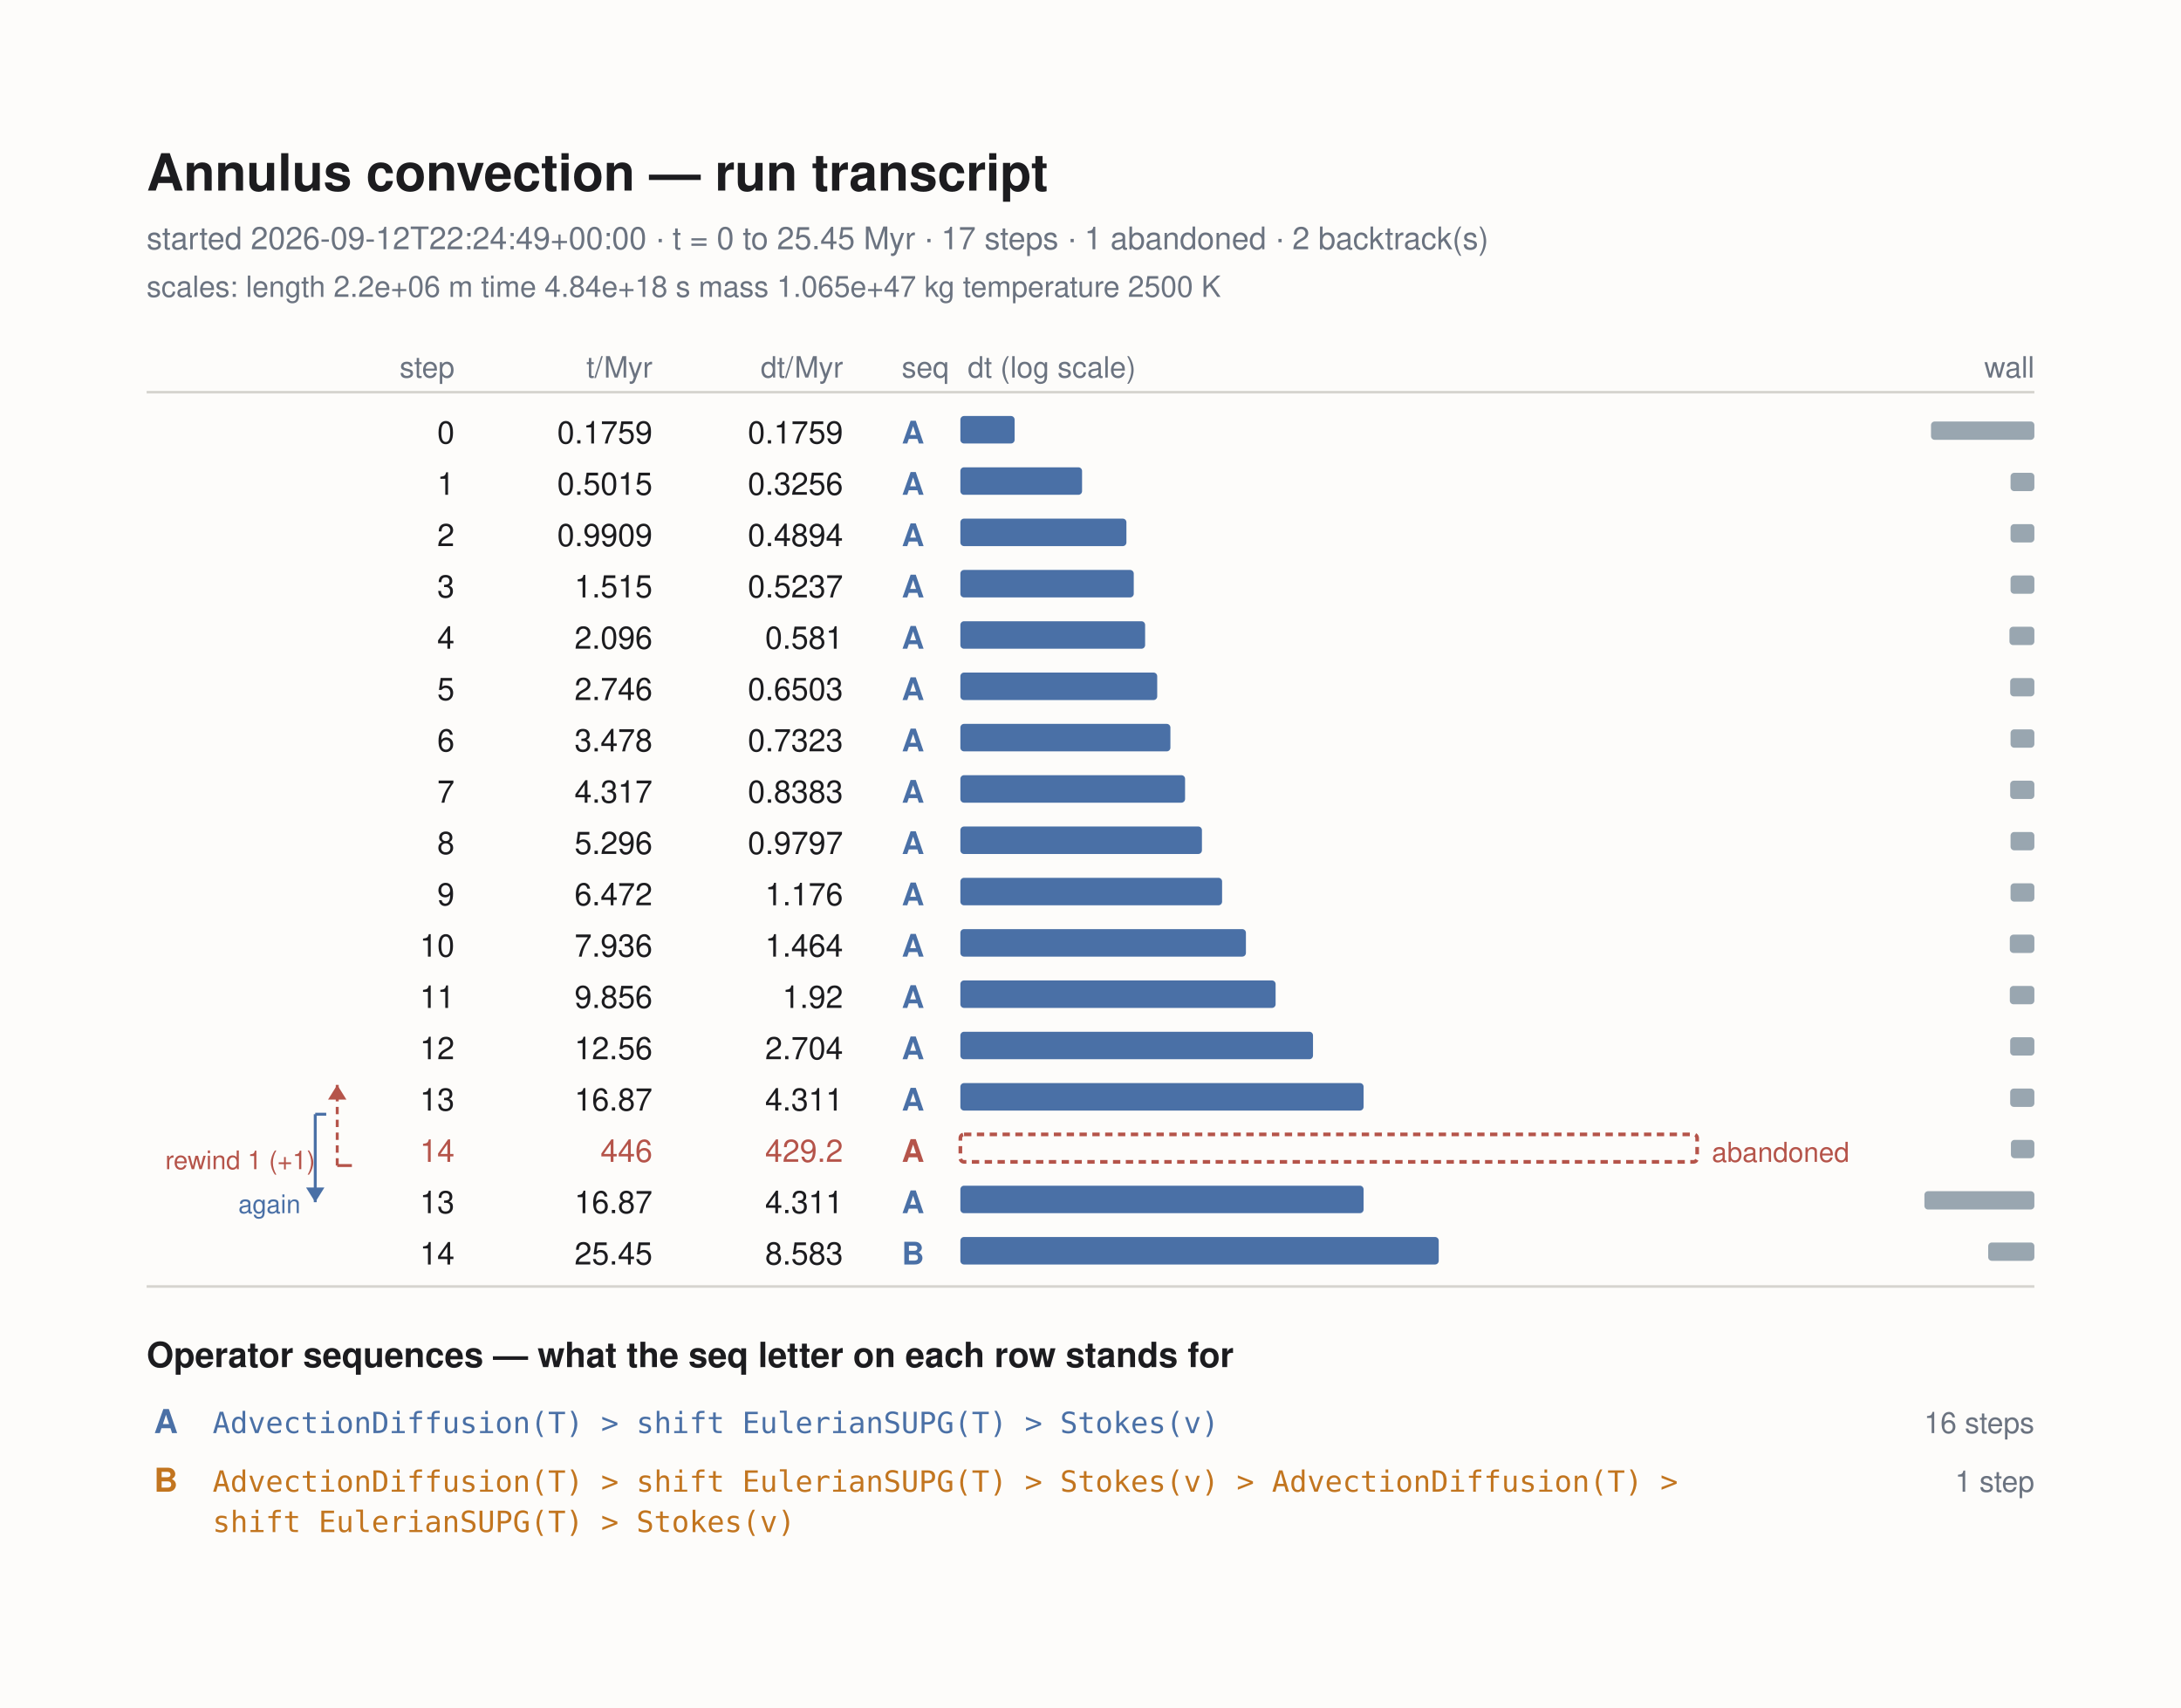
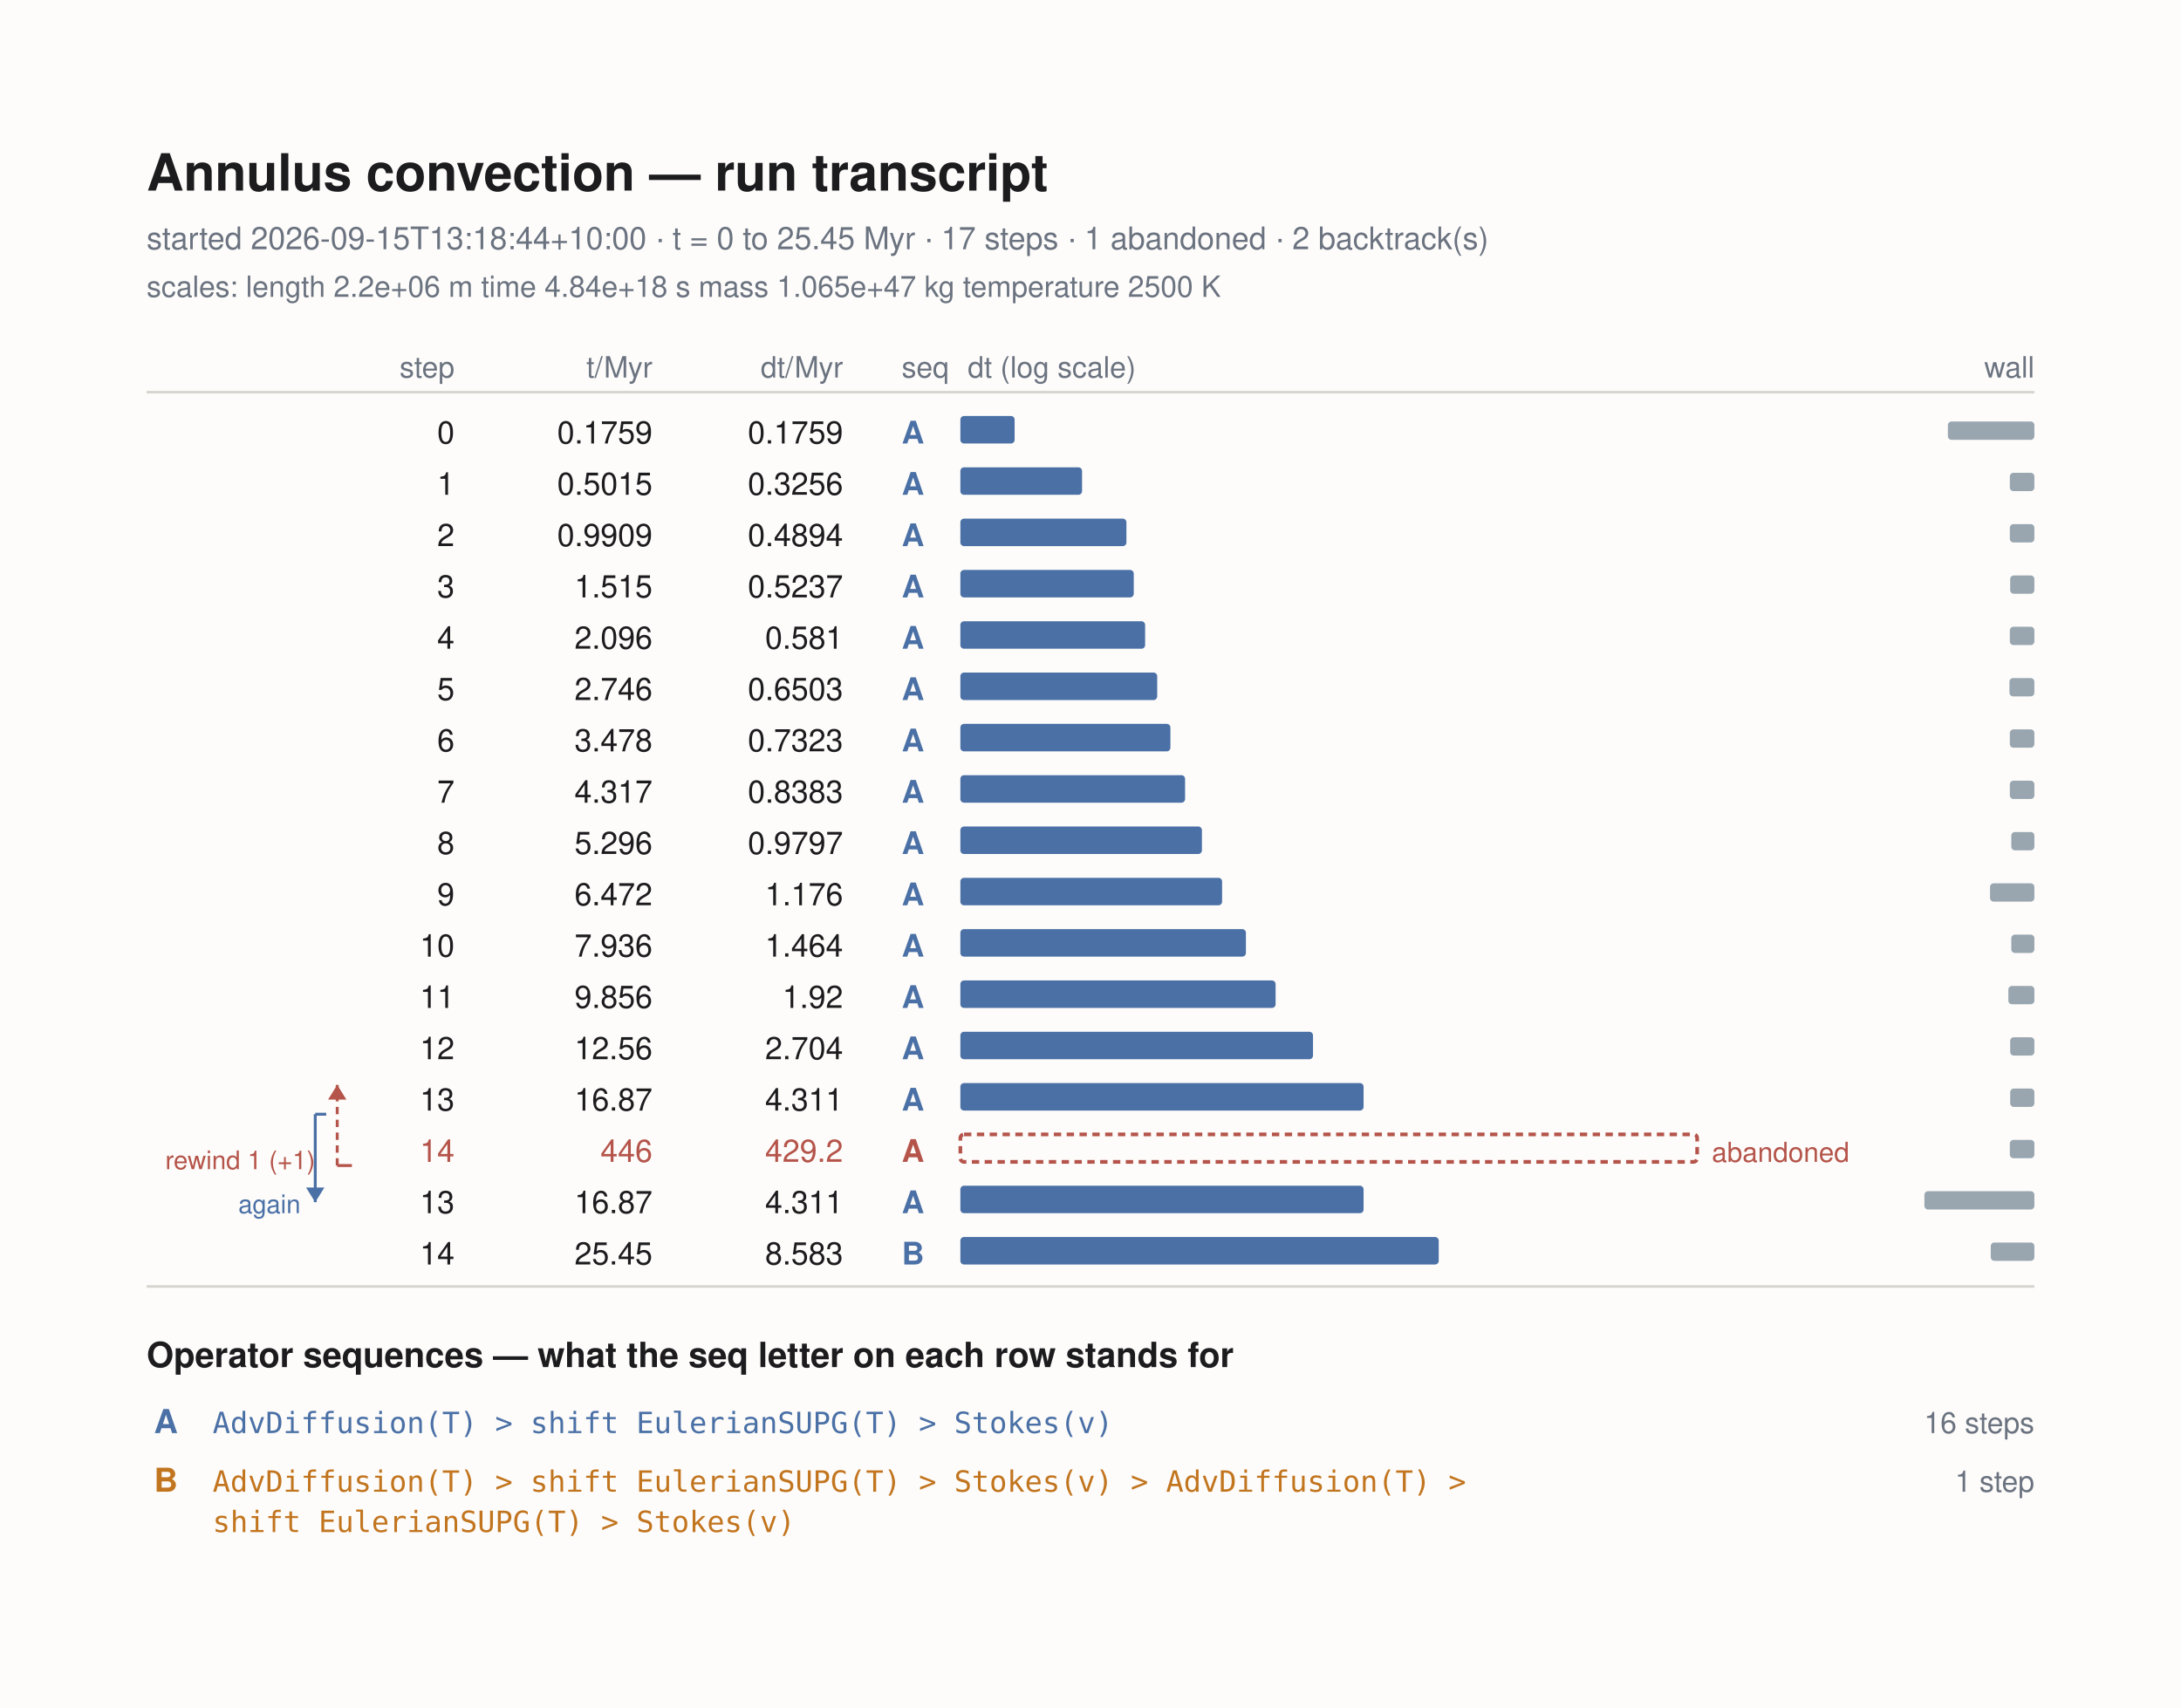
<svg xmlns="http://www.w3.org/2000/svg" width="595" height="466" viewBox="0 0 595 466">
  <rect x="0" y="0" width="595.0" height="466.0" fill="#fdfcfa" />
  <text x="40.0" y="52.0" font-family="'Helvetica Neue', Helvetica, Arial, sans-serif" font-size="14" fill="#1c1c1f" text-anchor="start" font-weight="600">Annulus convection — run transcript</text>
-   <text x="40.0" y="68.0" font-family="'Helvetica Neue', Helvetica, Arial, sans-serif" font-size="8.5" fill="#6b7380" text-anchor="start" font-weight="normal">started 2026-09-12T22:24:49+00:00  ·  t = 0 to 25.45 Myr  ·  17 steps  ·  1 abandoned  ·  2 backtrack(s)</text>
+   <text x="40.0" y="68.0" font-family="'Helvetica Neue', Helvetica, Arial, sans-serif" font-size="8.5" fill="#6b7380" text-anchor="start" font-weight="normal">started 2026-09-15T13:18:44+10:00  ·  t = 0 to 25.45 Myr  ·  17 steps  ·  1 abandoned  ·  2 backtrack(s)</text>
  <text x="40.0" y="81.0" font-family="'Helvetica Neue', Helvetica, Arial, sans-serif" font-size="8" fill="#6b7380" text-anchor="start" font-weight="normal">scales: length 2.2e+06 m   time 4.84e+18 s   mass 1.065e+47 kg   temperature 2500 K</text>
  <text x="124.0" y="103.0" font-family="'Helvetica Neue', Helvetica, Arial, sans-serif" font-size="8" fill="#6b7380" text-anchor="end" font-weight="normal">step</text>
  <text x="178.0" y="103.0" font-family="'Helvetica Neue', Helvetica, Arial, sans-serif" font-size="8" fill="#6b7380" text-anchor="end" font-weight="normal">t/Myr</text>
  <text x="230.0" y="103.0" font-family="'Helvetica Neue', Helvetica, Arial, sans-serif" font-size="8" fill="#6b7380" text-anchor="end" font-weight="normal">dt/Myr</text>
  <text x="246.0" y="103.0" font-family="'Helvetica Neue', Helvetica, Arial, sans-serif" font-size="8" fill="#6b7380" text-anchor="start" font-weight="normal">seq</text>
  <text x="264.0" y="103.0" font-family="'Helvetica Neue', Helvetica, Arial, sans-serif" font-size="8" fill="#6b7380" text-anchor="start" font-weight="normal">dt (log scale)</text>
  <text x="555.0" y="103.0" font-family="'Helvetica Neue', Helvetica, Arial, sans-serif" font-size="8" fill="#6b7380" text-anchor="end" font-weight="normal">wall</text>
  <line x1="40.0" y1="107.0" x2="555.0" y2="107.0" stroke="#d6d4cf" stroke-width="0.7" />
  <text x="124.0" y="121.0" font-family="'Helvetica Neue', Helvetica, Arial, sans-serif" font-size="8.5" fill="#1c1c1f" text-anchor="end" font-weight="normal">0</text>
  <text x="178.0" y="121.0" font-family="'Helvetica Neue', Helvetica, Arial, sans-serif" font-size="8.5" fill="#1c1c1f" text-anchor="end" font-weight="normal">0.1759</text>
  <text x="230.0" y="121.0" font-family="'Helvetica Neue', Helvetica, Arial, sans-serif" font-size="8.5" fill="#1c1c1f" text-anchor="end" font-weight="normal">0.1759</text>
  <text x="246.0" y="121.0" font-family="'Helvetica Neue', Helvetica, Arial, sans-serif" font-size="8.5" fill="#4a70a6" text-anchor="start" font-weight="600">A</text>
  <rect x="262.0" y="113.5" width="14.8" height="7.5" rx="1" fill="#4a70a6" />
-   <rect x="526.8" y="115.0" width="28.2" height="5.0" rx="1" fill="#99a6b0" />
+   <rect x="531.4" y="115.0" width="23.6" height="5.0" rx="1" fill="#99a6b0" />
  <text x="124.0" y="135.0" font-family="'Helvetica Neue', Helvetica, Arial, sans-serif" font-size="8.5" fill="#1c1c1f" text-anchor="end" font-weight="normal">1</text>
  <text x="178.0" y="135.0" font-family="'Helvetica Neue', Helvetica, Arial, sans-serif" font-size="8.5" fill="#1c1c1f" text-anchor="end" font-weight="normal">0.5015</text>
  <text x="230.0" y="135.0" font-family="'Helvetica Neue', Helvetica, Arial, sans-serif" font-size="8.5" fill="#1c1c1f" text-anchor="end" font-weight="normal">0.3256</text>
  <text x="246.0" y="135.0" font-family="'Helvetica Neue', Helvetica, Arial, sans-serif" font-size="8.5" fill="#4a70a6" text-anchor="start" font-weight="600">A</text>
  <rect x="262.0" y="127.5" width="33.2" height="7.5" rx="1" fill="#4a70a6" />
-   <rect x="548.5" y="129.0" width="6.5" height="5.0" rx="1" fill="#99a6b0" />
+   <rect x="548.3" y="129.0" width="6.7" height="5.0" rx="1" fill="#99a6b0" />
  <text x="124.0" y="149.0" font-family="'Helvetica Neue', Helvetica, Arial, sans-serif" font-size="8.5" fill="#1c1c1f" text-anchor="end" font-weight="normal">2</text>
  <text x="178.0" y="149.0" font-family="'Helvetica Neue', Helvetica, Arial, sans-serif" font-size="8.5" fill="#1c1c1f" text-anchor="end" font-weight="normal">0.9909</text>
  <text x="230.0" y="149.0" font-family="'Helvetica Neue', Helvetica, Arial, sans-serif" font-size="8.5" fill="#1c1c1f" text-anchor="end" font-weight="normal">0.4894</text>
  <text x="246.0" y="149.0" font-family="'Helvetica Neue', Helvetica, Arial, sans-serif" font-size="8.5" fill="#4a70a6" text-anchor="start" font-weight="600">A</text>
  <rect x="262.0" y="141.5" width="45.3" height="7.5" rx="1" fill="#4a70a6" />
-   <rect x="548.5" y="143.0" width="6.5" height="5.0" rx="1" fill="#99a6b0" />
+   <rect x="548.3" y="143.0" width="6.7" height="5.0" rx="1" fill="#99a6b0" />
  <text x="124.0" y="163.0" font-family="'Helvetica Neue', Helvetica, Arial, sans-serif" font-size="8.5" fill="#1c1c1f" text-anchor="end" font-weight="normal">3</text>
  <text x="178.0" y="163.0" font-family="'Helvetica Neue', Helvetica, Arial, sans-serif" font-size="8.5" fill="#1c1c1f" text-anchor="end" font-weight="normal">1.515</text>
  <text x="230.0" y="163.0" font-family="'Helvetica Neue', Helvetica, Arial, sans-serif" font-size="8.5" fill="#1c1c1f" text-anchor="end" font-weight="normal">0.5237</text>
  <text x="246.0" y="163.0" font-family="'Helvetica Neue', Helvetica, Arial, sans-serif" font-size="8.5" fill="#4a70a6" text-anchor="start" font-weight="600">A</text>
  <rect x="262.0" y="155.5" width="47.3" height="7.5" rx="1" fill="#4a70a6" />
-   <rect x="548.5" y="157.0" width="6.5" height="5.0" rx="1" fill="#99a6b0" />
+   <rect x="548.4" y="157.0" width="6.6" height="5.0" rx="1" fill="#99a6b0" />
  <text x="124.0" y="177.0" font-family="'Helvetica Neue', Helvetica, Arial, sans-serif" font-size="8.5" fill="#1c1c1f" text-anchor="end" font-weight="normal">4</text>
  <text x="178.0" y="177.0" font-family="'Helvetica Neue', Helvetica, Arial, sans-serif" font-size="8.5" fill="#1c1c1f" text-anchor="end" font-weight="normal">2.096</text>
  <text x="230.0" y="177.0" font-family="'Helvetica Neue', Helvetica, Arial, sans-serif" font-size="8.5" fill="#1c1c1f" text-anchor="end" font-weight="normal">0.581</text>
  <text x="246.0" y="177.0" font-family="'Helvetica Neue', Helvetica, Arial, sans-serif" font-size="8.5" fill="#4a70a6" text-anchor="start" font-weight="600">A</text>
  <rect x="262.0" y="169.5" width="50.4" height="7.5" rx="1" fill="#4a70a6" />
-   <rect x="548.2" y="171.0" width="6.8" height="5.0" rx="1" fill="#99a6b0" />
+   <rect x="548.3" y="171.0" width="6.7" height="5.0" rx="1" fill="#99a6b0" />
  <text x="124.0" y="191.0" font-family="'Helvetica Neue', Helvetica, Arial, sans-serif" font-size="8.5" fill="#1c1c1f" text-anchor="end" font-weight="normal">5</text>
  <text x="178.0" y="191.0" font-family="'Helvetica Neue', Helvetica, Arial, sans-serif" font-size="8.5" fill="#1c1c1f" text-anchor="end" font-weight="normal">2.746</text>
  <text x="230.0" y="191.0" font-family="'Helvetica Neue', Helvetica, Arial, sans-serif" font-size="8.5" fill="#1c1c1f" text-anchor="end" font-weight="normal">0.6503</text>
  <text x="246.0" y="191.0" font-family="'Helvetica Neue', Helvetica, Arial, sans-serif" font-size="8.5" fill="#4a70a6" text-anchor="start" font-weight="600">A</text>
  <rect x="262.0" y="183.5" width="53.7" height="7.5" rx="1" fill="#4a70a6" />
-   <rect x="548.4" y="185.0" width="6.6" height="5.0" rx="1" fill="#99a6b0" />
+   <rect x="548.2" y="185.0" width="6.8" height="5.0" rx="1" fill="#99a6b0" />
  <text x="124.0" y="205.0" font-family="'Helvetica Neue', Helvetica, Arial, sans-serif" font-size="8.5" fill="#1c1c1f" text-anchor="end" font-weight="normal">6</text>
  <text x="178.0" y="205.0" font-family="'Helvetica Neue', Helvetica, Arial, sans-serif" font-size="8.5" fill="#1c1c1f" text-anchor="end" font-weight="normal">3.478</text>
  <text x="230.0" y="205.0" font-family="'Helvetica Neue', Helvetica, Arial, sans-serif" font-size="8.5" fill="#1c1c1f" text-anchor="end" font-weight="normal">0.7323</text>
  <text x="246.0" y="205.0" font-family="'Helvetica Neue', Helvetica, Arial, sans-serif" font-size="8.5" fill="#4a70a6" text-anchor="start" font-weight="600">A</text>
  <rect x="262.0" y="197.5" width="57.3" height="7.5" rx="1" fill="#4a70a6" />
-   <rect x="548.5" y="199.0" width="6.5" height="5.0" rx="1" fill="#99a6b0" />
+   <rect x="548.3" y="199.0" width="6.7" height="5.0" rx="1" fill="#99a6b0" />
  <text x="124.0" y="219.0" font-family="'Helvetica Neue', Helvetica, Arial, sans-serif" font-size="8.5" fill="#1c1c1f" text-anchor="end" font-weight="normal">7</text>
  <text x="178.0" y="219.0" font-family="'Helvetica Neue', Helvetica, Arial, sans-serif" font-size="8.5" fill="#1c1c1f" text-anchor="end" font-weight="normal">4.317</text>
  <text x="230.0" y="219.0" font-family="'Helvetica Neue', Helvetica, Arial, sans-serif" font-size="8.5" fill="#1c1c1f" text-anchor="end" font-weight="normal">0.8383</text>
  <text x="246.0" y="219.0" font-family="'Helvetica Neue', Helvetica, Arial, sans-serif" font-size="8.5" fill="#4a70a6" text-anchor="start" font-weight="600">A</text>
  <rect x="262.0" y="211.5" width="61.3" height="7.5" rx="1" fill="#4a70a6" />
-   <rect x="548.4" y="213.0" width="6.6" height="5.0" rx="1" fill="#99a6b0" />
+   <rect x="548.3" y="213.0" width="6.7" height="5.0" rx="1" fill="#99a6b0" />
  <text x="124.0" y="233.0" font-family="'Helvetica Neue', Helvetica, Arial, sans-serif" font-size="8.5" fill="#1c1c1f" text-anchor="end" font-weight="normal">8</text>
  <text x="178.0" y="233.0" font-family="'Helvetica Neue', Helvetica, Arial, sans-serif" font-size="8.5" fill="#1c1c1f" text-anchor="end" font-weight="normal">5.296</text>
  <text x="230.0" y="233.0" font-family="'Helvetica Neue', Helvetica, Arial, sans-serif" font-size="8.5" fill="#1c1c1f" text-anchor="end" font-weight="normal">0.9797</text>
  <text x="246.0" y="233.0" font-family="'Helvetica Neue', Helvetica, Arial, sans-serif" font-size="8.5" fill="#4a70a6" text-anchor="start" font-weight="600">A</text>
  <rect x="262.0" y="225.5" width="65.9" height="7.5" rx="1" fill="#4a70a6" />
-   <rect x="548.5" y="227.0" width="6.5" height="5.0" rx="1" fill="#99a6b0" />
+   <rect x="548.7" y="227.0" width="6.3" height="5.0" rx="1" fill="#99a6b0" />
  <text x="124.0" y="247.0" font-family="'Helvetica Neue', Helvetica, Arial, sans-serif" font-size="8.5" fill="#1c1c1f" text-anchor="end" font-weight="normal">9</text>
  <text x="178.0" y="247.0" font-family="'Helvetica Neue', Helvetica, Arial, sans-serif" font-size="8.5" fill="#1c1c1f" text-anchor="end" font-weight="normal">6.472</text>
  <text x="230.0" y="247.0" font-family="'Helvetica Neue', Helvetica, Arial, sans-serif" font-size="8.5" fill="#1c1c1f" text-anchor="end" font-weight="normal">1.176</text>
  <text x="246.0" y="247.0" font-family="'Helvetica Neue', Helvetica, Arial, sans-serif" font-size="8.5" fill="#4a70a6" text-anchor="start" font-weight="600">A</text>
  <rect x="262.0" y="239.5" width="71.4" height="7.5" rx="1" fill="#4a70a6" />
-   <rect x="548.5" y="241.0" width="6.5" height="5.0" rx="1" fill="#99a6b0" />
+   <rect x="542.9" y="241.0" width="12.1" height="5.0" rx="1" fill="#99a6b0" />
  <text x="124.0" y="261.0" font-family="'Helvetica Neue', Helvetica, Arial, sans-serif" font-size="8.5" fill="#1c1c1f" text-anchor="end" font-weight="normal">10</text>
  <text x="178.0" y="261.0" font-family="'Helvetica Neue', Helvetica, Arial, sans-serif" font-size="8.5" fill="#1c1c1f" text-anchor="end" font-weight="normal">7.936</text>
  <text x="230.0" y="261.0" font-family="'Helvetica Neue', Helvetica, Arial, sans-serif" font-size="8.5" fill="#1c1c1f" text-anchor="end" font-weight="normal">1.464</text>
  <text x="246.0" y="261.0" font-family="'Helvetica Neue', Helvetica, Arial, sans-serif" font-size="8.5" fill="#4a70a6" text-anchor="start" font-weight="600">A</text>
  <rect x="262.0" y="253.5" width="77.9" height="7.5" rx="1" fill="#4a70a6" />
-   <rect x="548.3" y="255.0" width="6.7" height="5.0" rx="1" fill="#99a6b0" />
+   <rect x="548.7" y="255.0" width="6.3" height="5.0" rx="1" fill="#99a6b0" />
  <text x="124.0" y="275.0" font-family="'Helvetica Neue', Helvetica, Arial, sans-serif" font-size="8.5" fill="#1c1c1f" text-anchor="end" font-weight="normal">11</text>
  <text x="178.0" y="275.0" font-family="'Helvetica Neue', Helvetica, Arial, sans-serif" font-size="8.5" fill="#1c1c1f" text-anchor="end" font-weight="normal">9.856</text>
  <text x="230.0" y="275.0" font-family="'Helvetica Neue', Helvetica, Arial, sans-serif" font-size="8.5" fill="#1c1c1f" text-anchor="end" font-weight="normal">1.92</text>
  <text x="246.0" y="275.0" font-family="'Helvetica Neue', Helvetica, Arial, sans-serif" font-size="8.5" fill="#4a70a6" text-anchor="start" font-weight="600">A</text>
  <rect x="262.0" y="267.5" width="86.0" height="7.5" rx="1" fill="#4a70a6" />
-   <rect x="548.3" y="269.0" width="6.7" height="5.0" rx="1" fill="#99a6b0" />
+   <rect x="547.9" y="269.0" width="7.1" height="5.0" rx="1" fill="#99a6b0" />
  <text x="124.0" y="289.0" font-family="'Helvetica Neue', Helvetica, Arial, sans-serif" font-size="8.5" fill="#1c1c1f" text-anchor="end" font-weight="normal">12</text>
  <text x="178.0" y="289.0" font-family="'Helvetica Neue', Helvetica, Arial, sans-serif" font-size="8.5" fill="#1c1c1f" text-anchor="end" font-weight="normal">12.56</text>
  <text x="230.0" y="289.0" font-family="'Helvetica Neue', Helvetica, Arial, sans-serif" font-size="8.5" fill="#1c1c1f" text-anchor="end" font-weight="normal">2.704</text>
  <text x="246.0" y="289.0" font-family="'Helvetica Neue', Helvetica, Arial, sans-serif" font-size="8.5" fill="#4a70a6" text-anchor="start" font-weight="600">A</text>
  <rect x="262.0" y="281.5" width="96.2" height="7.5" rx="1" fill="#4a70a6" />
  <rect x="548.4" y="283.0" width="6.6" height="5.0" rx="1" fill="#99a6b0" />
  <text x="124.0" y="303.0" font-family="'Helvetica Neue', Helvetica, Arial, sans-serif" font-size="8.5" fill="#1c1c1f" text-anchor="end" font-weight="normal">13</text>
  <text x="178.0" y="303.0" font-family="'Helvetica Neue', Helvetica, Arial, sans-serif" font-size="8.5" fill="#1c1c1f" text-anchor="end" font-weight="normal">16.87</text>
  <text x="230.0" y="303.0" font-family="'Helvetica Neue', Helvetica, Arial, sans-serif" font-size="8.5" fill="#1c1c1f" text-anchor="end" font-weight="normal">4.311</text>
  <text x="246.0" y="303.0" font-family="'Helvetica Neue', Helvetica, Arial, sans-serif" font-size="8.5" fill="#4a70a6" text-anchor="start" font-weight="600">A</text>
  <rect x="262.0" y="295.5" width="110.0" height="7.5" rx="1" fill="#4a70a6" />
  <rect x="548.4" y="297.0" width="6.6" height="5.0" rx="1" fill="#99a6b0" />
  <text x="124.0" y="317.0" font-family="'Helvetica Neue', Helvetica, Arial, sans-serif" font-size="8.5" fill="#b5544a" text-anchor="end" font-weight="normal">14</text>
  <text x="178.0" y="317.0" font-family="'Helvetica Neue', Helvetica, Arial, sans-serif" font-size="8.5" fill="#b5544a" text-anchor="end" font-weight="normal">446</text>
  <text x="230.0" y="317.0" font-family="'Helvetica Neue', Helvetica, Arial, sans-serif" font-size="8.5" fill="#b5544a" text-anchor="end" font-weight="normal">429.2</text>
  <text x="246.0" y="317.0" font-family="'Helvetica Neue', Helvetica, Arial, sans-serif" font-size="8.5" fill="#b5544a" text-anchor="start" font-weight="600">A</text>
  <rect x="262.0" y="309.5" width="201.0" height="7.5" rx="1" fill="none" stroke="#b5544a" stroke-width="1.0" stroke-dasharray="2.0 1.5" />
  <text x="467.0" y="317.0" font-family="'Helvetica Neue', Helvetica, Arial, sans-serif" font-size="7.5" fill="#b5544a" text-anchor="start" font-weight="normal">abandoned</text>
-   <rect x="548.6" y="311.0" width="6.4" height="5.0" rx="1" fill="#99a6b0" />
+   <rect x="548.3" y="311.0" width="6.7" height="5.0" rx="1" fill="#99a6b0" />
  <text x="124.0" y="331.0" font-family="'Helvetica Neue', Helvetica, Arial, sans-serif" font-size="8.5" fill="#1c1c1f" text-anchor="end" font-weight="normal">13</text>
  <text x="178.0" y="331.0" font-family="'Helvetica Neue', Helvetica, Arial, sans-serif" font-size="8.5" fill="#1c1c1f" text-anchor="end" font-weight="normal">16.87</text>
  <text x="230.0" y="331.0" font-family="'Helvetica Neue', Helvetica, Arial, sans-serif" font-size="8.5" fill="#1c1c1f" text-anchor="end" font-weight="normal">4.311</text>
  <text x="246.0" y="331.0" font-family="'Helvetica Neue', Helvetica, Arial, sans-serif" font-size="8.5" fill="#4a70a6" text-anchor="start" font-weight="600">A</text>
  <rect x="262.0" y="323.5" width="110.0" height="7.5" rx="1" fill="#4a70a6" />
  <rect x="525.0" y="325.0" width="30.0" height="5.0" rx="1" fill="#99a6b0" />
  <text x="124.0" y="345.0" font-family="'Helvetica Neue', Helvetica, Arial, sans-serif" font-size="8.5" fill="#1c1c1f" text-anchor="end" font-weight="normal">14</text>
  <text x="178.0" y="345.0" font-family="'Helvetica Neue', Helvetica, Arial, sans-serif" font-size="8.5" fill="#1c1c1f" text-anchor="end" font-weight="normal">25.45</text>
  <text x="230.0" y="345.0" font-family="'Helvetica Neue', Helvetica, Arial, sans-serif" font-size="8.5" fill="#1c1c1f" text-anchor="end" font-weight="normal">8.583</text>
  <text x="246.0" y="345.0" font-family="'Helvetica Neue', Helvetica, Arial, sans-serif" font-size="8.5" fill="#4a70a6" text-anchor="start" font-weight="600">B</text>
  <rect x="262.0" y="337.5" width="130.5" height="7.5" rx="1" fill="#4a70a6" />
-   <rect x="542.4" y="339.0" width="12.6" height="5.0" rx="1" fill="#99a6b0" />
+   <rect x="543.1" y="339.0" width="11.9" height="5.0" rx="1" fill="#99a6b0" />
  <line x1="40.0" y1="351.0" x2="555.0" y2="351.0" stroke="#d6d4cf" stroke-width="0.7" />
  <line x1="92.0" y1="318.0" x2="92.0" y2="296.0" stroke="#b5544a" stroke-width="0.8" stroke-dasharray="2.0 1.5" />
  <line x1="92.0" y1="318.0" x2="96.0" y2="318.0" stroke="#b5544a" stroke-width="0.8" />
  <path d="M 92.0 296.0 l -2.5 4.0 l 5.0 0 z" fill="#b5544a" />
  <text x="86.0" y="319.0" font-family="'Helvetica Neue', Helvetica, Arial, sans-serif" font-size="7" fill="#b5544a" text-anchor="end" font-weight="normal">rewind 1 (+1)</text>
  <line x1="86.0" y1="304.0" x2="86.0" y2="328.0" stroke="#4a70a6" stroke-width="0.8" />
  <line x1="86.0" y1="304.0" x2="89.0" y2="304.0" stroke="#4a70a6" stroke-width="0.8" />
  <path d="M 86.0 328.0 l -2.5 -4.0 l 5.0 0 z" fill="#4a70a6" />
  <text x="82.0" y="331.0" font-family="'Helvetica Neue', Helvetica, Arial, sans-serif" font-size="7" fill="#4a70a6" text-anchor="end" font-weight="normal">again</text>
  <text x="40.0" y="373.0" font-family="'Helvetica Neue', Helvetica, Arial, sans-serif" font-size="9.5" fill="#1c1c1f" text-anchor="start" font-weight="600">Operator sequences  —  what the seq letter on each row stands for</text>
  <text x="42.0" y="391.0" font-family="'Helvetica Neue', Helvetica, Arial, sans-serif" font-size="9" fill="#4a70a6" text-anchor="start" font-weight="600">A</text>
  <text x="555.0" y="391.0" font-family="'Helvetica Neue', Helvetica, Arial, sans-serif" font-size="8" fill="#6b7380" text-anchor="end" font-weight="normal">16 steps</text>
-   <text x="58.0" y="391.0" font-family="'SF Mono', Menlo, monospace" font-size="8" fill="#4a70a6" text-anchor="start" font-weight="normal">AdvectionDiffusion(T)  &gt;  shift EulerianSUPG(T)  &gt;  Stokes(v)</text>
+   <text x="58.0" y="391.0" font-family="'SF Mono', Menlo, monospace" font-size="8" fill="#4a70a6" text-anchor="start" font-weight="normal">AdvDiffusion(T)  &gt;  shift EulerianSUPG(T)  &gt;  Stokes(v)</text>
  <text x="42.0" y="407.0" font-family="'Helvetica Neue', Helvetica, Arial, sans-serif" font-size="9" fill="#c2751f" text-anchor="start" font-weight="600">B</text>
  <text x="555.0" y="407.0" font-family="'Helvetica Neue', Helvetica, Arial, sans-serif" font-size="8" fill="#6b7380" text-anchor="end" font-weight="normal">1 step</text>
-   <text x="58.0" y="407.0" font-family="'SF Mono', Menlo, monospace" font-size="8" fill="#c2751f" text-anchor="start" font-weight="normal">AdvectionDiffusion(T)  &gt;  shift EulerianSUPG(T)  &gt;  Stokes(v)  &gt;  AdvectionDiffusion(T)  &gt;</text>
+   <text x="58.0" y="407.0" font-family="'SF Mono', Menlo, monospace" font-size="8" fill="#c2751f" text-anchor="start" font-weight="normal">AdvDiffusion(T)  &gt;  shift EulerianSUPG(T)  &gt;  Stokes(v)  &gt;  AdvDiffusion(T)  &gt;</text>
  <text x="58.0" y="418.0" font-family="'SF Mono', Menlo, monospace" font-size="8" fill="#c2751f" text-anchor="start" font-weight="normal">shift EulerianSUPG(T)  &gt;  Stokes(v)</text>
</svg>
